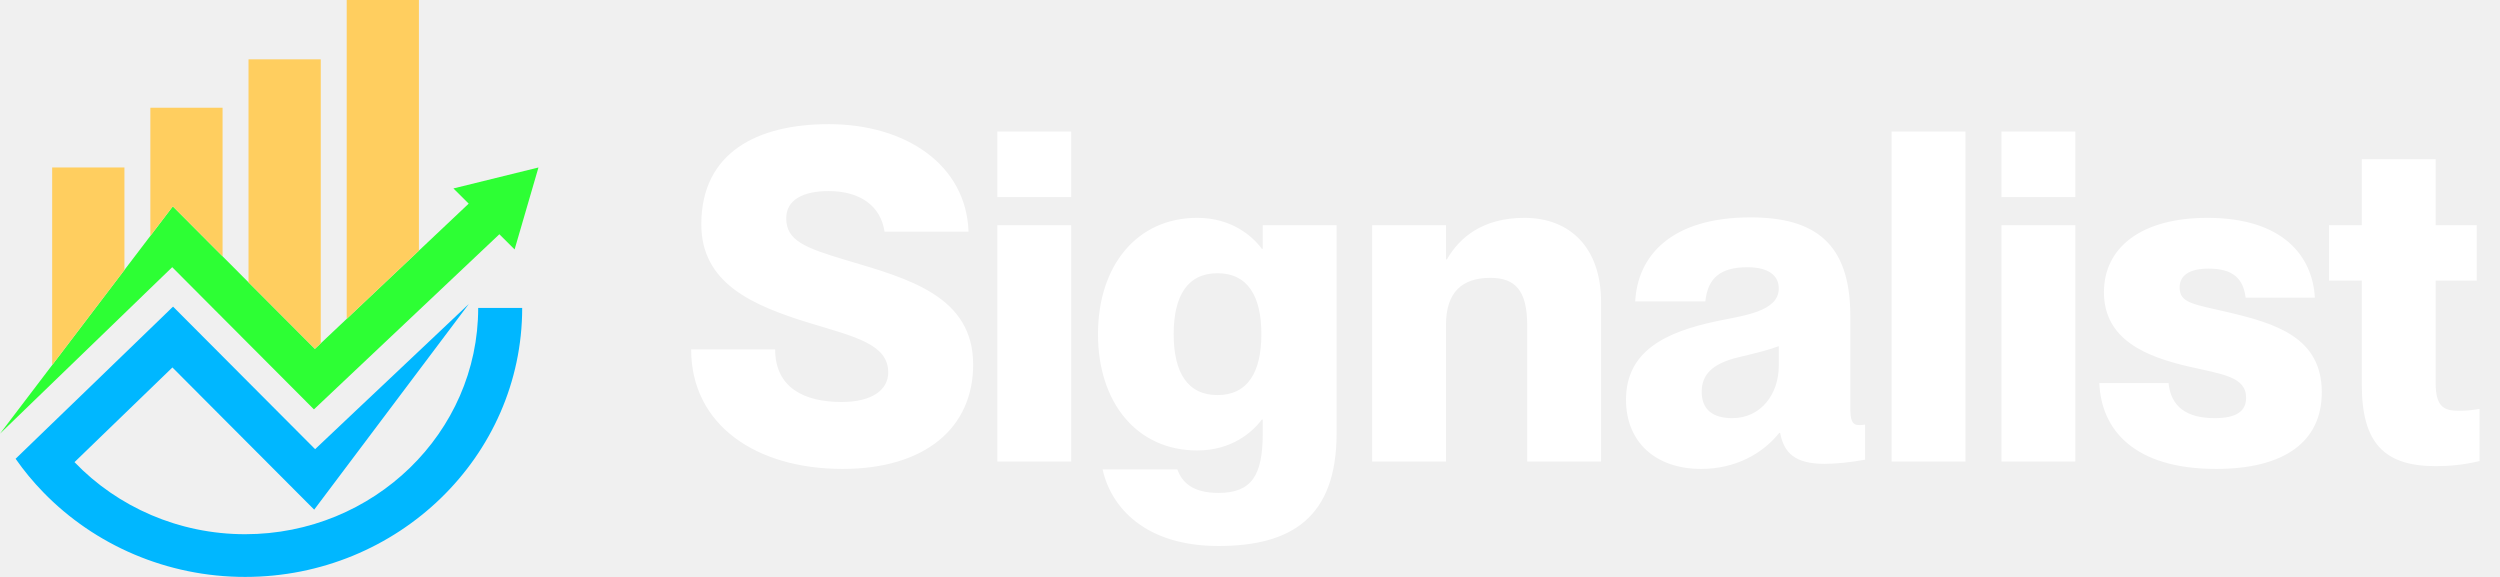
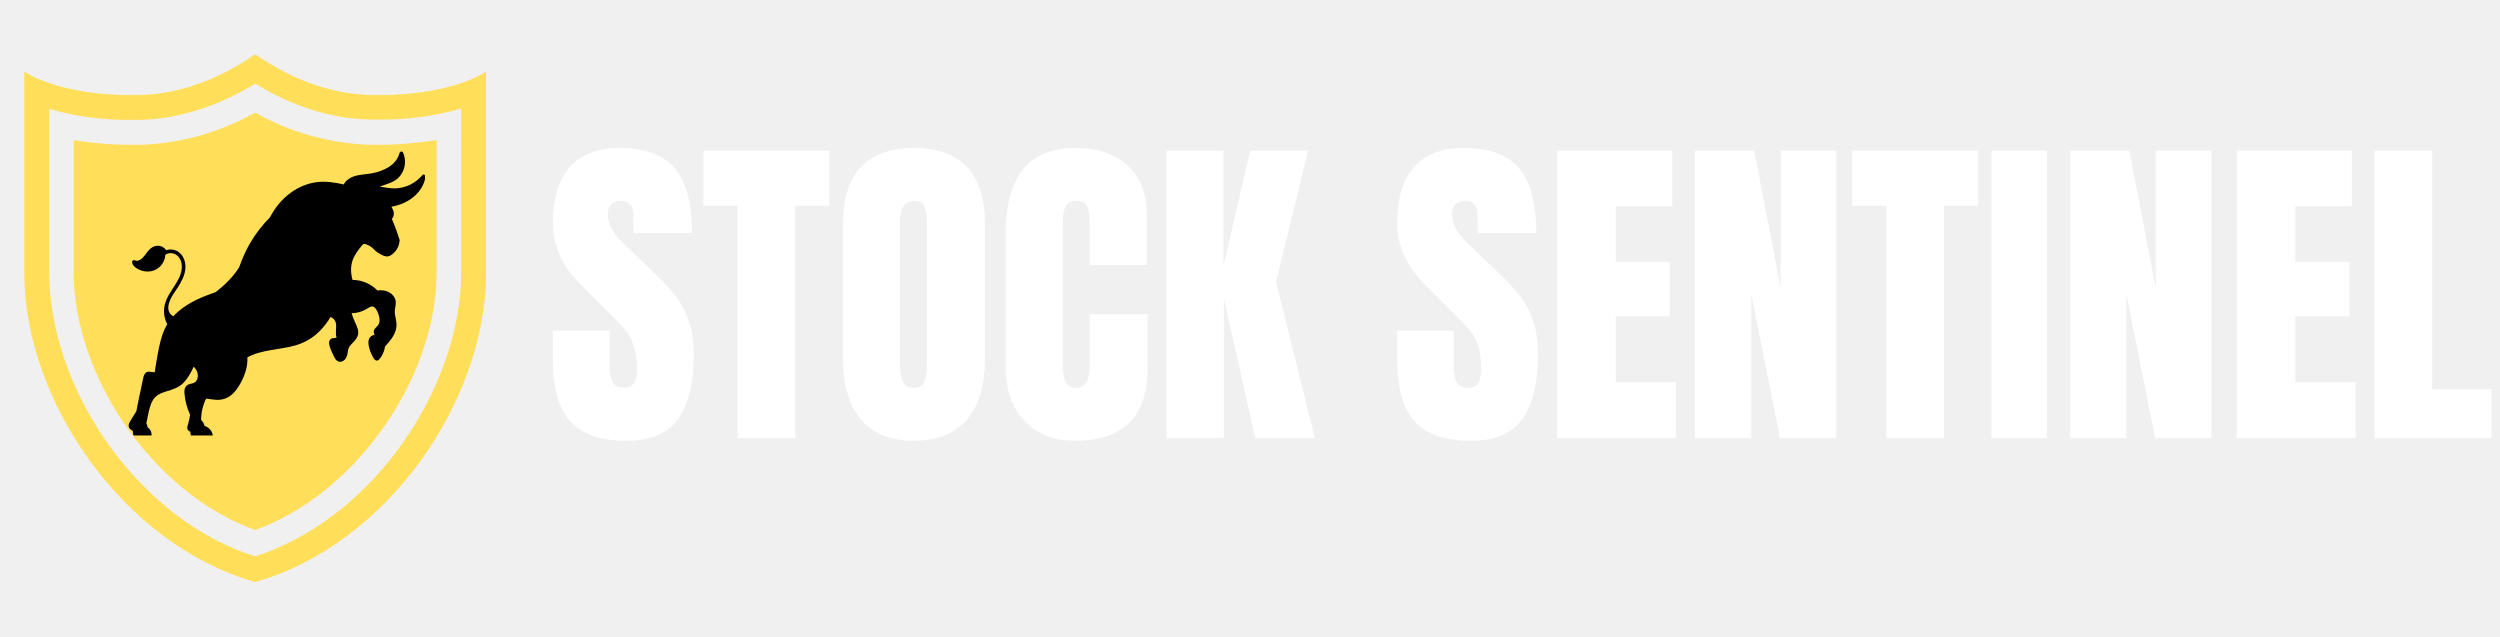
- <svg xmlns="http://www.w3.org/2000/svg" width="130" height="30" viewBox="0 0 130 30" fill="none">
-   <path d="M28 8.709L26.759 12.971L25.967 12.181L21.784 16.132L18.781 18.968L16.325 21.287L14.013 18.968L12.923 17.875L11.574 16.521L11.169 16.116L8.955 13.893L8.104 14.715L7.819 14.99L6.47 16.296L5.117 17.604L3.724 18.95L3.705 18.968L1.711 20.895L0 22.55L2.724 18.968L6.47 14.039L7.819 12.266L8.986 10.73L11.574 13.328L12.68 14.439L12.923 14.681L16.375 18.142L16.68 17.853L18.029 16.58L18.628 16.014L20.372 14.366L21.784 13.033L24.372 10.589L23.578 9.799L28 8.709Z" fill="#2DFF34" />
-   <path d="M6.47 8.709V14.039L2.724 18.968H2.713V8.709H6.47Z" fill="#FFCE5F" />
-   <path d="M27.154 16.014C27.154 23.726 20.692 30 12.745 30C8.69 30 4.918 28.346 2.252 25.599C1.726 25.059 1.244 24.477 0.811 23.856L2.467 22.256L5.13 19.686L5.871 18.968L6.47 18.39L7.819 17.085L8.117 16.797L8.821 16.116L8.934 16.003L8.936 16.005L8.999 15.945L11.574 18.528L12.693 19.652L16.386 23.357L18.639 21.227L20.385 19.58L21.032 18.968L21.784 18.258L24.383 15.802L16.338 26.502L11.18 21.33L8.966 19.108L8.117 19.928L5.13 22.816L3.874 24.031C6.119 26.37 9.311 27.779 12.745 27.779C19.429 27.779 24.866 22.502 24.866 16.014H27.154V16.014Z" fill="#00B7FF" />
-   <path d="M11.574 5.603V13.328L8.986 10.73L7.819 12.266V5.603H11.574Z" fill="#FFCE5F" />
-   <path d="M16.68 3.086V17.853L16.375 18.142L12.923 14.682V3.086H16.68Z" fill="#FFCE5F" />
-   <path d="M21.784 0V13.033L20.372 14.366L18.628 16.014L18.029 16.58V0H21.784Z" fill="#FFCE5F" />
-   <path d="M43.812 24.384C39.324 24.384 35.94 22.104 35.94 18.168H40.308C40.308 20.16 41.82 20.904 43.764 20.904C45.372 20.904 46.188 20.256 46.188 19.368C46.188 17.904 44.484 17.52 42.108 16.8C39.132 15.888 36.468 14.736 36.468 11.664C36.468 7.92 39.396 6.456 43.092 6.456C47.1 6.456 50.244 8.568 50.364 12.048H45.996C45.804 10.728 44.748 9.936 43.092 9.936C41.796 9.936 40.884 10.368 40.884 11.352C40.884 12.504 41.844 12.888 44.028 13.536C47.268 14.496 50.604 15.408 50.604 18.96C50.604 22.248 48.108 24.384 43.812 24.384ZM55.702 10.248H51.862V6.84H55.702V10.248ZM55.702 24H51.862V11.712H55.702V24ZM65.663 12.936V11.712H69.503V22.536C69.503 26.928 67.127 28.392 63.359 28.392C59.543 28.392 57.767 26.376 57.335 24.408H61.223C61.463 25.08 62.015 25.632 63.359 25.632C65.087 25.632 65.663 24.72 65.663 22.536V21.816H65.615C65.135 22.464 64.055 23.424 62.255 23.424C59.111 23.424 57.095 20.928 57.095 17.376C57.095 13.824 59.111 11.328 62.255 11.328C64.055 11.328 65.135 12.288 65.615 12.936H65.663ZM63.311 20.544C64.871 20.544 65.591 19.368 65.591 17.376C65.591 15.384 64.871 14.208 63.311 14.208C61.751 14.208 61.031 15.384 61.031 17.376C61.031 19.368 61.751 20.544 63.311 20.544ZM79.271 11.328C81.647 11.328 83.255 12.888 83.255 15.696V24H79.415V16.92C79.415 15.072 78.767 14.448 77.495 14.448C76.031 14.448 75.191 15.192 75.191 16.896V24H71.351V11.712H75.191V13.488H75.239C75.887 12.36 77.087 11.328 79.271 11.328ZM88.464 24.384C86.064 24.384 84.552 22.968 84.552 20.784C84.552 18.24 86.64 17.256 89.256 16.704C90.6 16.416 92.496 16.224 92.496 15C92.496 14.328 91.968 13.896 90.864 13.896C89.448 13.896 88.8 14.472 88.68 15.672H85.032C85.152 13.32 86.88 11.304 91.032 11.304C94.368 11.304 96.216 12.648 96.216 16.416V21.168C96.216 21.816 96.288 22.104 96.672 22.104C96.768 22.104 96.84 22.104 96.984 22.08V23.904C96.216 24.048 95.424 24.12 94.872 24.12C93.336 24.12 92.76 23.544 92.568 22.512H92.52C91.656 23.592 90.24 24.384 88.464 24.384ZM90.072 21.744C91.608 21.744 92.496 20.448 92.496 19.032V18C91.992 18.192 91.416 18.336 90.408 18.576C88.992 18.912 88.488 19.512 88.488 20.376C88.488 21.312 89.088 21.744 90.072 21.744ZM102.203 24H98.363V6.84H102.203V24ZM107.916 10.248H104.076V6.84H107.916V10.248ZM107.916 24H104.076V11.712H107.916V24ZM115.237 24.384C110.941 24.384 109.261 22.32 109.165 19.92H112.765C112.885 21.144 113.701 21.744 115.165 21.744C116.293 21.744 116.797 21.384 116.797 20.688C116.797 19.584 115.573 19.464 113.797 19.056C111.637 18.552 109.405 17.688 109.405 15.192C109.405 12.888 111.325 11.328 114.781 11.328C118.717 11.328 120.253 13.32 120.373 15.48H116.773C116.653 14.496 116.125 13.968 114.853 13.968C113.797 13.968 113.341 14.352 113.341 14.952C113.341 15.768 114.061 15.816 115.909 16.248C118.333 16.824 120.733 17.544 120.733 20.4C120.733 22.968 118.789 24.384 115.237 24.384ZM127.902 21.36C128.262 21.36 128.478 21.336 128.934 21.264V23.976C128.118 24.168 127.422 24.24 126.654 24.24C123.966 24.24 122.814 23.016 122.814 20.016V14.592H121.11V11.712H122.814V8.28H126.654V11.712H128.79V14.592H126.654V19.92C126.654 21.24 127.158 21.36 127.902 21.36Z" fill="white" />
+ <svg xmlns="http://www.w3.org/2000/svg" width="550" zoomAndPan="magnify" viewBox="0 0 412.5 105" height="140" preserveAspectRatio="xMidYMid meet" version="1.0">
+   <defs>
+     <g />
+     <clipPath id="3a62180e04">
+       <path d="M 1.008 0.957 L 77.301 0.957 L 77.301 88.039 L 1.008 88.039 Z M 1.008 0.957 " clip-rule="nonzero" />
+     </clipPath>
+     <clipPath id="bb7dbf7581">
+       <path d="M 18 16.906 L 67.121 16.906 L 67.121 63.855 L 18 63.855 Z M 18 16.906 " clip-rule="nonzero" />
+     </clipPath>
+     <clipPath id="0a2b6fc9a3">
+       <rect x="0" width="78" y="0" height="89" />
+     </clipPath>
+     <clipPath id="c8e2cf403d">
+       <rect x="0" width="323" y="0" height="83" />
+     </clipPath>
+   </defs>
+   <g transform="matrix(1, 0, 0, 1, 3, 8)">
+     <g clip-path="url(#0a2b6fc9a3)">
+       <g clip-path="url(#3a62180e04)">
+         <path fill="#ffde59" d="M 58.152 7.672 C 48.84 7.488 41.586 2.652 39.105 0.957 C 36.625 2.652 29.371 7.488 20.059 7.672 C 9.836 7.914 3.426 5.434 1.008 3.801 L 1.008 37.059 C 1.008 58.105 17.336 81.871 39.105 88.039 C 49.988 84.953 59.543 77.457 66.316 68.145 C 73.09 58.828 77.203 47.582 77.203 37.059 L 77.203 3.801 C 74.785 5.434 68.375 7.914 58.152 7.672 Z M 73.09 37.059 C 73.09 46.434 69.402 56.895 62.992 65.723 C 56.582 74.551 48.117 80.902 39.105 83.805 C 30.035 80.961 21.629 74.551 15.219 65.785 C 8.809 57.016 5.121 46.434 5.121 37.059 L 5.121 9.969 C 9.535 11.238 14.129 11.844 18.727 11.781 L 20.176 11.781 C 26.527 11.602 32.996 9.547 39.105 5.797 C 45.211 9.547 51.684 11.602 58.031 11.723 L 59.484 11.723 C 64.078 11.781 68.676 11.18 73.09 9.91 Z M 69.039 15.109 L 69.039 37.059 C 69.039 45.648 65.652 55.203 59.727 63.305 C 54.102 70.984 46.844 76.668 39.105 79.449 C 31.363 76.668 24.109 70.984 18.484 63.305 C 12.559 55.203 9.172 45.586 9.172 37.059 L 9.172 15.109 C 12.316 15.652 15.52 15.895 18.727 15.895 L 20.238 15.895 C 26.891 15.652 33.301 13.84 39.105 10.574 C 44.852 13.84 51.32 15.652 57.973 15.895 L 59.484 15.895 C 62.688 15.895 65.895 15.594 69.039 15.109 Z M 69.039 15.109 " fill-opacity="1" fill-rule="nonzero" />
+       </g>
+       <g clip-path="url(#bb7dbf7581)">
+         <path fill="#000000" d="M 66.695 20.895 C 65.551 22.258 63.836 23.086 62.047 23.086 C 61.273 23.086 60.445 22.898 59.633 22.797 C 60.387 22.5 61.188 22.312 61.914 21.93 C 63.617 21.043 64.301 18.863 63.48 17.141 C 63.371 16.906 63 16.977 62.938 17.215 C 62.398 19.258 60.32 20.215 58.414 20.586 C 57.375 20.789 56.25 20.77 55.254 21.148 C 54.625 21.383 54.016 21.82 53.723 22.434 C 52.266 22.105 50.777 21.863 49.289 22.051 C 47.75 22.242 46.277 22.859 45.02 23.762 C 43.523 24.84 42.371 26.27 41.531 27.879 C 40.297 29.121 39.215 30.512 38.324 32.016 C 37.555 33.316 36.949 34.699 36.457 36.121 C 35.441 37.707 34.086 39.027 32.594 40.199 C 30.395 40.953 28.223 41.844 26.441 43.375 C 26.148 43.625 25.871 43.895 25.609 44.18 C 25.074 43.93 24.785 43.418 24.77 42.84 C 24.762 42.555 24.805 42.277 24.883 42 C 24.93 41.863 24.988 41.723 25.055 41.586 C 25.078 41.539 25.09 41.492 25.09 41.449 C 25.414 40.73 25.926 40.059 26.32 39.445 C 26.949 38.461 27.535 37.387 27.598 36.195 C 27.648 35.211 27.273 34.152 26.453 33.566 C 25.875 33.156 25.086 33.051 24.426 33.289 C 23.855 32.438 22.719 32.312 21.914 32.941 C 21.465 33.289 21.172 33.77 20.824 34.211 C 20.473 34.66 19.875 35.234 19.246 34.953 C 19.055 34.867 18.789 34.965 18.801 35.211 C 18.82 35.703 19.168 36.039 19.582 36.293 C 20.605 36.922 21.684 36.906 22.473 36.594 C 23.512 36.18 24.219 35.152 24.281 34.047 C 24.945 33.535 25.953 33.75 26.48 34.406 C 27.188 35.281 27.086 36.496 26.703 37.484 C 26.27 38.594 25.504 39.527 24.918 40.551 C 24.762 40.816 24.613 41.102 24.492 41.395 C 23.875 42.734 23.934 44.258 24.598 45.508 C 24.441 45.758 24.301 46.02 24.176 46.289 C 23.566 47.59 23.293 49.016 23.027 50.414 C 22.84 51.402 22.676 52.395 22.535 53.391 C 22.168 53.48 21.797 53.262 21.398 53.344 C 20.969 53.438 20.77 53.801 20.672 54.195 C 20.531 54.777 20.426 55.367 20.305 55.953 C 20.055 57.145 19.762 58.336 19.555 59.539 C 19.543 59.625 19.531 59.707 19.531 59.789 C 19.273 60.207 19.016 60.629 18.758 61.047 C 18.453 61.539 17.914 62.254 18.457 62.777 C 18.543 62.859 18.652 62.918 18.75 62.98 C 18.914 63.078 18.934 63.129 18.934 63.324 C 18.934 63.605 18.973 63.883 19.234 64.039 C 19.266 64.059 19.301 64.074 19.336 64.09 L 21.844 64.09 C 21.902 64.047 21.941 63.988 21.957 63.918 C 21.984 63.879 22 63.828 22.004 63.766 C 22.027 63.246 21.777 62.797 21.375 62.516 C 21.355 62.457 21.332 62.402 21.312 62.344 C 21.293 62.172 21.246 61.98 21.148 61.844 C 21.125 61.82 21.207 61.559 21.215 61.52 C 21.238 61.402 21.27 61.293 21.289 61.18 C 21.332 60.941 21.379 60.699 21.426 60.461 C 21.52 59.98 21.633 59.508 21.781 59.043 C 21.902 58.672 22.047 58.312 22.25 57.984 C 22.734 57.207 23.539 56.863 24.383 56.602 C 25.469 56.266 26.531 55.965 27.332 55.109 C 28.031 54.367 28.539 53.434 28.957 52.5 C 29.336 52.879 29.617 53.328 29.645 53.883 C 29.664 54.309 29.543 54.793 29.184 55.055 C 28.777 55.355 28.211 55.27 27.82 55.613 C 27.434 55.949 27.395 56.469 27.438 56.945 C 27.484 57.539 27.594 58.129 27.742 58.703 C 27.898 59.293 28.105 59.871 28.363 60.422 C 28.301 60.887 28.211 61.348 28.082 61.801 C 27.977 62.18 27.75 62.676 28.062 63.023 C 28.148 63.121 28.27 63.188 28.395 63.211 C 28.406 63.48 28.453 63.742 28.535 64.004 C 28.547 64.035 28.559 64.062 28.578 64.09 L 32.043 64.09 C 32.102 64.02 32.129 63.914 32.109 63.812 C 31.996 63.086 31.449 62.48 30.75 62.277 C 30.668 61.898 30.473 61.562 30.188 61.312 C 30.18 60.082 30.473 58.867 31.008 57.773 C 31.555 57.824 32.105 57.938 32.625 57.969 C 33.707 58.035 34.66 57.703 35.434 56.941 C 36.215 56.176 36.785 55.16 37.207 54.16 C 37.629 53.156 37.879 52.062 37.812 50.973 C 40.102 49.684 43.191 49.707 45.625 49.027 C 47.379 48.539 48.895 47.617 50.102 46.254 C 50.621 45.668 51.129 45.008 51.539 44.297 C 51.652 44.348 51.77 44.41 51.883 44.492 C 52.594 44.984 52.477 45.805 52.43 46.566 C 52.402 46.945 52.418 47.352 52.539 47.711 C 52.477 47.73 52.41 47.746 52.34 47.754 C 52.062 47.801 51.773 47.766 51.539 47.965 C 51.316 48.156 51.27 48.449 51.305 48.73 C 51.395 49.41 51.773 50.121 52.062 50.738 C 52.312 51.262 52.676 51.852 53.355 51.668 C 53.961 51.5 54.242 50.895 54.344 50.324 C 54.402 49.984 54.426 49.629 54.586 49.32 C 54.723 49.055 54.934 48.84 55.141 48.625 C 55.512 48.242 55.918 47.836 56.055 47.301 C 56.23 46.598 55.934 45.922 55.641 45.301 C 55.395 44.773 55.184 44.238 55.012 43.691 C 55.852 43.668 56.68 43.445 57.414 43.027 C 57.844 42.781 58.375 42.312 58.832 42.754 C 59.191 43.102 59.41 43.703 59.539 44.172 C 59.684 44.684 59.695 45.293 59.332 45.723 C 59.078 46.023 58.699 46.258 58.668 46.691 C 58.652 46.891 58.719 47.059 58.809 47.223 C 58.801 47.223 58.797 47.223 58.789 47.227 C 58.395 47.316 58.051 47.539 57.891 47.918 C 57.723 48.32 57.785 48.777 57.871 49.195 C 57.973 49.688 58.152 50.172 58.383 50.621 C 58.535 50.914 58.777 51.504 59.176 51.5 C 59.543 51.492 59.82 50.984 59.988 50.711 C 60.27 50.238 60.453 49.715 60.531 49.172 C 61.238 48.398 61.957 47.57 62.277 46.555 C 62.449 46.012 62.461 45.461 62.363 44.902 C 62.25 44.27 62.062 43.684 62.164 43.031 C 62.254 42.492 62.402 41.934 62.223 41.391 C 62.07 40.938 61.742 40.57 61.348 40.316 C 60.711 39.906 59.988 39.848 59.262 39.918 C 58.184 38.816 56.707 38.195 55.168 38.188 C 54.832 36.992 54.809 35.719 55.336 34.551 C 55.613 33.934 56.516 32.598 57.051 32.207 C 57.402 32.289 57.746 32.426 58.055 32.609 C 58.523 32.891 58.828 33.352 59.281 33.641 C 60.105 34.168 60.836 34.598 61.57 34.074 C 62.328 33.539 62.84 32.738 62.914 31.809 C 62.949 31.75 62.965 31.672 62.938 31.582 C 62.57 30.406 62.145 29.25 61.656 28.117 C 62.031 27.738 62.062 27.098 61.84 26.59 C 61.766 26.43 61.676 26.273 61.578 26.121 C 62.426 25.961 63.25 25.703 64.023 25.297 C 65.605 24.473 66.945 22.996 67.195 21.184 C 67.23 20.93 66.914 20.637 66.695 20.895 Z M 66.695 20.895 " fill-opacity="1" fill-rule="nonzero" />
+       </g>
+     </g>
+   </g>
+   <g transform="matrix(1, 0, 0, 1, 89, 9)">
+     <g clip-path="url(#c8e2cf403d)">
+       <g fill="#ffffff" fill-opacity="1">
+         <g transform="translate(1.062846, 63.28783)">
+           <g>
+             <path d="M 13.359 0.438 C 9.055 0.438 5.945 -0.629 4.031 -2.766 C 2.113 -4.898 1.156 -8.344 1.156 -13.094 L 1.156 -17.719 L 10.484 -17.719 L 10.484 -11.812 C 10.484 -9.457 11.238 -8.281 12.75 -8.281 C 13.602 -8.281 14.191 -8.531 14.516 -9.031 C 14.848 -9.531 15.016 -10.367 15.016 -11.547 C 15.016 -13.086 14.832 -14.363 14.469 -15.375 C 14.102 -16.383 13.633 -17.227 13.062 -17.906 C 12.488 -18.594 11.469 -19.656 10 -21.094 L 5.906 -25.188 C 2.738 -28.27 1.156 -31.691 1.156 -35.453 C 1.156 -39.504 2.082 -42.586 3.938 -44.703 C 5.801 -46.816 8.52 -47.875 12.094 -47.875 C 16.363 -47.875 19.438 -46.738 21.312 -44.469 C 23.188 -42.207 24.125 -38.664 24.125 -33.844 L 14.469 -33.844 L 14.406 -37.109 C 14.406 -37.734 14.227 -38.227 13.875 -38.594 C 13.531 -38.969 13.047 -39.156 12.422 -39.156 C 11.68 -39.156 11.129 -38.953 10.766 -38.547 C 10.398 -38.141 10.219 -37.586 10.219 -36.891 C 10.219 -35.336 11.098 -33.734 12.859 -32.078 L 18.391 -26.781 C 19.68 -25.531 20.75 -24.344 21.594 -23.219 C 22.438 -22.094 23.113 -20.766 23.625 -19.234 C 24.145 -17.711 24.406 -15.898 24.406 -13.797 C 24.406 -9.129 23.547 -5.586 21.828 -3.172 C 20.117 -0.766 17.297 0.438 13.359 0.438 Z M 13.359 0.438 " />
+           </g>
+         </g>
+       </g>
+       <g fill="#ffffff" fill-opacity="1">
+         <g transform="translate(26.51709, 63.28783)">
+           <g>
+             <path d="M 6.188 0 L 6.188 -38.328 L 0.547 -38.328 L 0.547 -47.438 L 21.312 -47.438 L 21.312 -38.328 L 15.688 -38.328 L 15.688 0 Z M 6.188 0 " />
+           </g>
+         </g>
+       </g>
+       <g fill="#ffffff" fill-opacity="1">
+         <g transform="translate(48.38232, 63.28783)">
+           <g>
+             <path d="M 13.422 0.438 C 9.586 0.438 6.676 -0.727 4.688 -3.062 C 2.707 -5.406 1.719 -8.691 1.719 -12.922 L 1.719 -35.5 C 1.719 -39.594 2.707 -42.676 4.688 -44.75 C 6.676 -46.832 9.586 -47.875 13.422 -47.875 C 17.242 -47.875 20.148 -46.832 22.141 -44.75 C 24.129 -42.676 25.125 -39.594 25.125 -35.5 L 25.125 -12.922 C 25.125 -8.648 24.129 -5.352 22.141 -3.031 C 20.148 -0.719 17.242 0.438 13.422 0.438 Z M 13.422 -8.281 C 14.266 -8.281 14.832 -8.645 15.125 -9.375 C 15.426 -10.113 15.578 -11.148 15.578 -12.484 L 15.578 -35.672 C 15.578 -36.703 15.438 -37.539 15.156 -38.188 C 14.883 -38.832 14.32 -39.156 13.469 -39.156 C 11.883 -39.156 11.094 -37.957 11.094 -35.562 L 11.094 -12.422 C 11.094 -11.055 11.258 -10.023 11.594 -9.328 C 11.926 -8.629 12.535 -8.281 13.422 -8.281 Z M 13.422 -8.281 " />
+           </g>
+         </g>
+       </g>
+       <g fill="#ffffff" fill-opacity="1">
+         <g transform="translate(75.21694, 63.28783)">
+           <g>
+             <path d="M 13.141 0.438 C 9.68 0.438 6.91 -0.645 4.828 -2.812 C 2.754 -4.988 1.719 -7.973 1.719 -11.766 L 1.719 -33.625 C 1.719 -38.344 2.656 -41.895 4.531 -44.281 C 6.406 -46.676 9.348 -47.875 13.359 -47.875 C 16.859 -47.875 19.676 -46.914 21.812 -45 C 23.945 -43.082 25.016 -40.32 25.016 -36.719 L 25.016 -28.547 L 15.578 -28.547 L 15.578 -35.562 C 15.578 -36.926 15.41 -37.863 15.078 -38.375 C 14.742 -38.895 14.172 -39.156 13.359 -39.156 C 12.516 -39.156 11.938 -38.859 11.625 -38.266 C 11.312 -37.68 11.156 -36.816 11.156 -35.672 L 11.156 -11.875 C 11.156 -10.625 11.336 -9.711 11.703 -9.141 C 12.078 -8.566 12.629 -8.281 13.359 -8.281 C 14.836 -8.281 15.578 -9.477 15.578 -11.875 L 15.578 -20.438 L 25.125 -20.438 L 25.125 -11.484 C 25.125 -3.535 21.129 0.438 13.141 0.438 Z M 13.141 0.438 " />
+           </g>
+         </g>
+       </g>
+       <g fill="#ffffff" fill-opacity="1">
+         <g transform="translate(101.389, 63.28783)">
+           <g>
+             <path d="M 2.094 0 L 2.094 -47.438 L 11.484 -47.438 L 11.484 -28.438 L 15.906 -47.438 L 25.453 -47.438 L 20.156 -25.734 L 26.562 0 L 16.734 0 L 11.547 -22.969 L 11.547 0 Z M 2.094 0 " />
+           </g>
+         </g>
+       </g>
+       <g fill="#ffffff" fill-opacity="1">
+         <g transform="translate(127.4506, 63.28783)">
+           <g />
+         </g>
+       </g>
+       <g fill="#ffffff" fill-opacity="1">
+         <g transform="translate(140.3709, 63.28783)">
+           <g>
+             <path d="M 13.359 0.438 C 9.055 0.438 5.945 -0.629 4.031 -2.766 C 2.113 -4.898 1.156 -8.344 1.156 -13.094 L 1.156 -17.719 L 10.484 -17.719 L 10.484 -11.812 C 10.484 -9.457 11.238 -8.281 12.75 -8.281 C 13.602 -8.281 14.191 -8.531 14.516 -9.031 C 14.848 -9.531 15.016 -10.367 15.016 -11.547 C 15.016 -13.086 14.832 -14.363 14.469 -15.375 C 14.102 -16.383 13.633 -17.227 13.062 -17.906 C 12.488 -18.594 11.469 -19.656 10 -21.094 L 5.906 -25.188 C 2.738 -28.27 1.156 -31.691 1.156 -35.453 C 1.156 -39.504 2.082 -42.586 3.938 -44.703 C 5.801 -46.816 8.52 -47.875 12.094 -47.875 C 16.363 -47.875 19.438 -46.738 21.312 -44.469 C 23.188 -42.207 24.125 -38.664 24.125 -33.844 L 14.469 -33.844 L 14.406 -37.109 C 14.406 -37.734 14.227 -38.227 13.875 -38.594 C 13.531 -38.969 13.047 -39.156 12.422 -39.156 C 11.68 -39.156 11.129 -38.953 10.766 -38.547 C 10.398 -38.141 10.219 -37.586 10.219 -36.891 C 10.219 -35.336 11.098 -33.734 12.859 -32.078 L 18.391 -26.781 C 19.68 -25.531 20.75 -24.344 21.594 -23.219 C 22.438 -22.094 23.113 -20.766 23.625 -19.234 C 24.145 -17.711 24.406 -15.898 24.406 -13.797 C 24.406 -9.129 23.547 -5.586 21.828 -3.172 C 20.117 -0.766 17.297 0.438 13.359 0.438 Z M 13.359 0.438 " />
+           </g>
+         </g>
+       </g>
+       <g fill="#ffffff" fill-opacity="1">
+         <g transform="translate(165.8252, 63.28783)">
+           <g>
+             <path d="M 2.094 0 L 2.094 -47.438 L 21.094 -47.438 L 21.094 -38.266 L 11.766 -38.266 L 11.766 -29.047 L 20.703 -29.047 L 20.703 -20.094 L 11.766 -20.094 L 11.766 -9.219 L 21.703 -9.219 L 21.703 0 Z M 2.094 0 " />
+           </g>
+         </g>
+       </g>
+       <g fill="#ffffff" fill-opacity="1">
+         <g transform="translate(188.5739, 63.28783)">
+           <g>
+             <path d="M 2.094 0 L 2.094 -47.438 L 11.875 -47.438 L 16.234 -24.734 L 16.234 -47.438 L 25.406 -47.438 L 25.406 0 L 16.125 0 L 11.375 -23.75 L 11.375 0 Z M 2.094 0 " />
+           </g>
+         </g>
+       </g>
+       <g fill="#ffffff" fill-opacity="1">
+         <g transform="translate(216.0711, 63.28783)">
+           <g>
+             <path d="M 6.188 0 L 6.188 -38.328 L 0.547 -38.328 L 0.547 -47.438 L 21.312 -47.438 L 21.312 -38.328 L 15.688 -38.328 L 15.688 0 Z M 6.188 0 " />
+           </g>
+         </g>
+       </g>
+       <g fill="#ffffff" fill-opacity="1">
+         <g transform="translate(237.9363, 63.28783)">
+           <g>
+             <path d="M 1.656 0 L 1.656 -47.438 L 10.828 -47.438 L 10.828 0 Z M 1.656 0 " />
+           </g>
+         </g>
+       </g>
+       <g fill="#ffffff" fill-opacity="1">
+         <g transform="translate(250.4702, 63.28783)">
+           <g>
+             <path d="M 2.094 0 L 2.094 -47.438 L 11.875 -47.438 L 16.234 -24.734 L 16.234 -47.438 L 25.406 -47.438 L 25.406 0 L 16.125 0 L 11.375 -23.75 L 11.375 0 Z M 2.094 0 " />
+           </g>
+         </g>
+       </g>
+       <g fill="#ffffff" fill-opacity="1">
+         <g transform="translate(277.9674, 63.28783)">
+           <g>
+             <path d="M 2.094 0 L 2.094 -47.438 L 21.094 -47.438 L 21.094 -38.266 L 11.766 -38.266 L 11.766 -29.047 L 20.703 -29.047 L 20.703 -20.094 L 11.766 -20.094 L 11.766 -9.219 L 21.703 -9.219 L 21.703 0 Z M 2.094 0 " />
+           </g>
+         </g>
+       </g>
+       <g fill="#ffffff" fill-opacity="1">
+         <g transform="translate(300.7161, 63.28783)">
+           <g>
+             <path d="M 2.094 0 L 2.094 -47.438 L 11.594 -47.438 L 11.594 -8.062 L 21.375 -8.062 L 21.375 0 Z M 2.094 0 " />
+           </g>
+         </g>
+       </g>
+     </g>
+   </g>
</svg>
